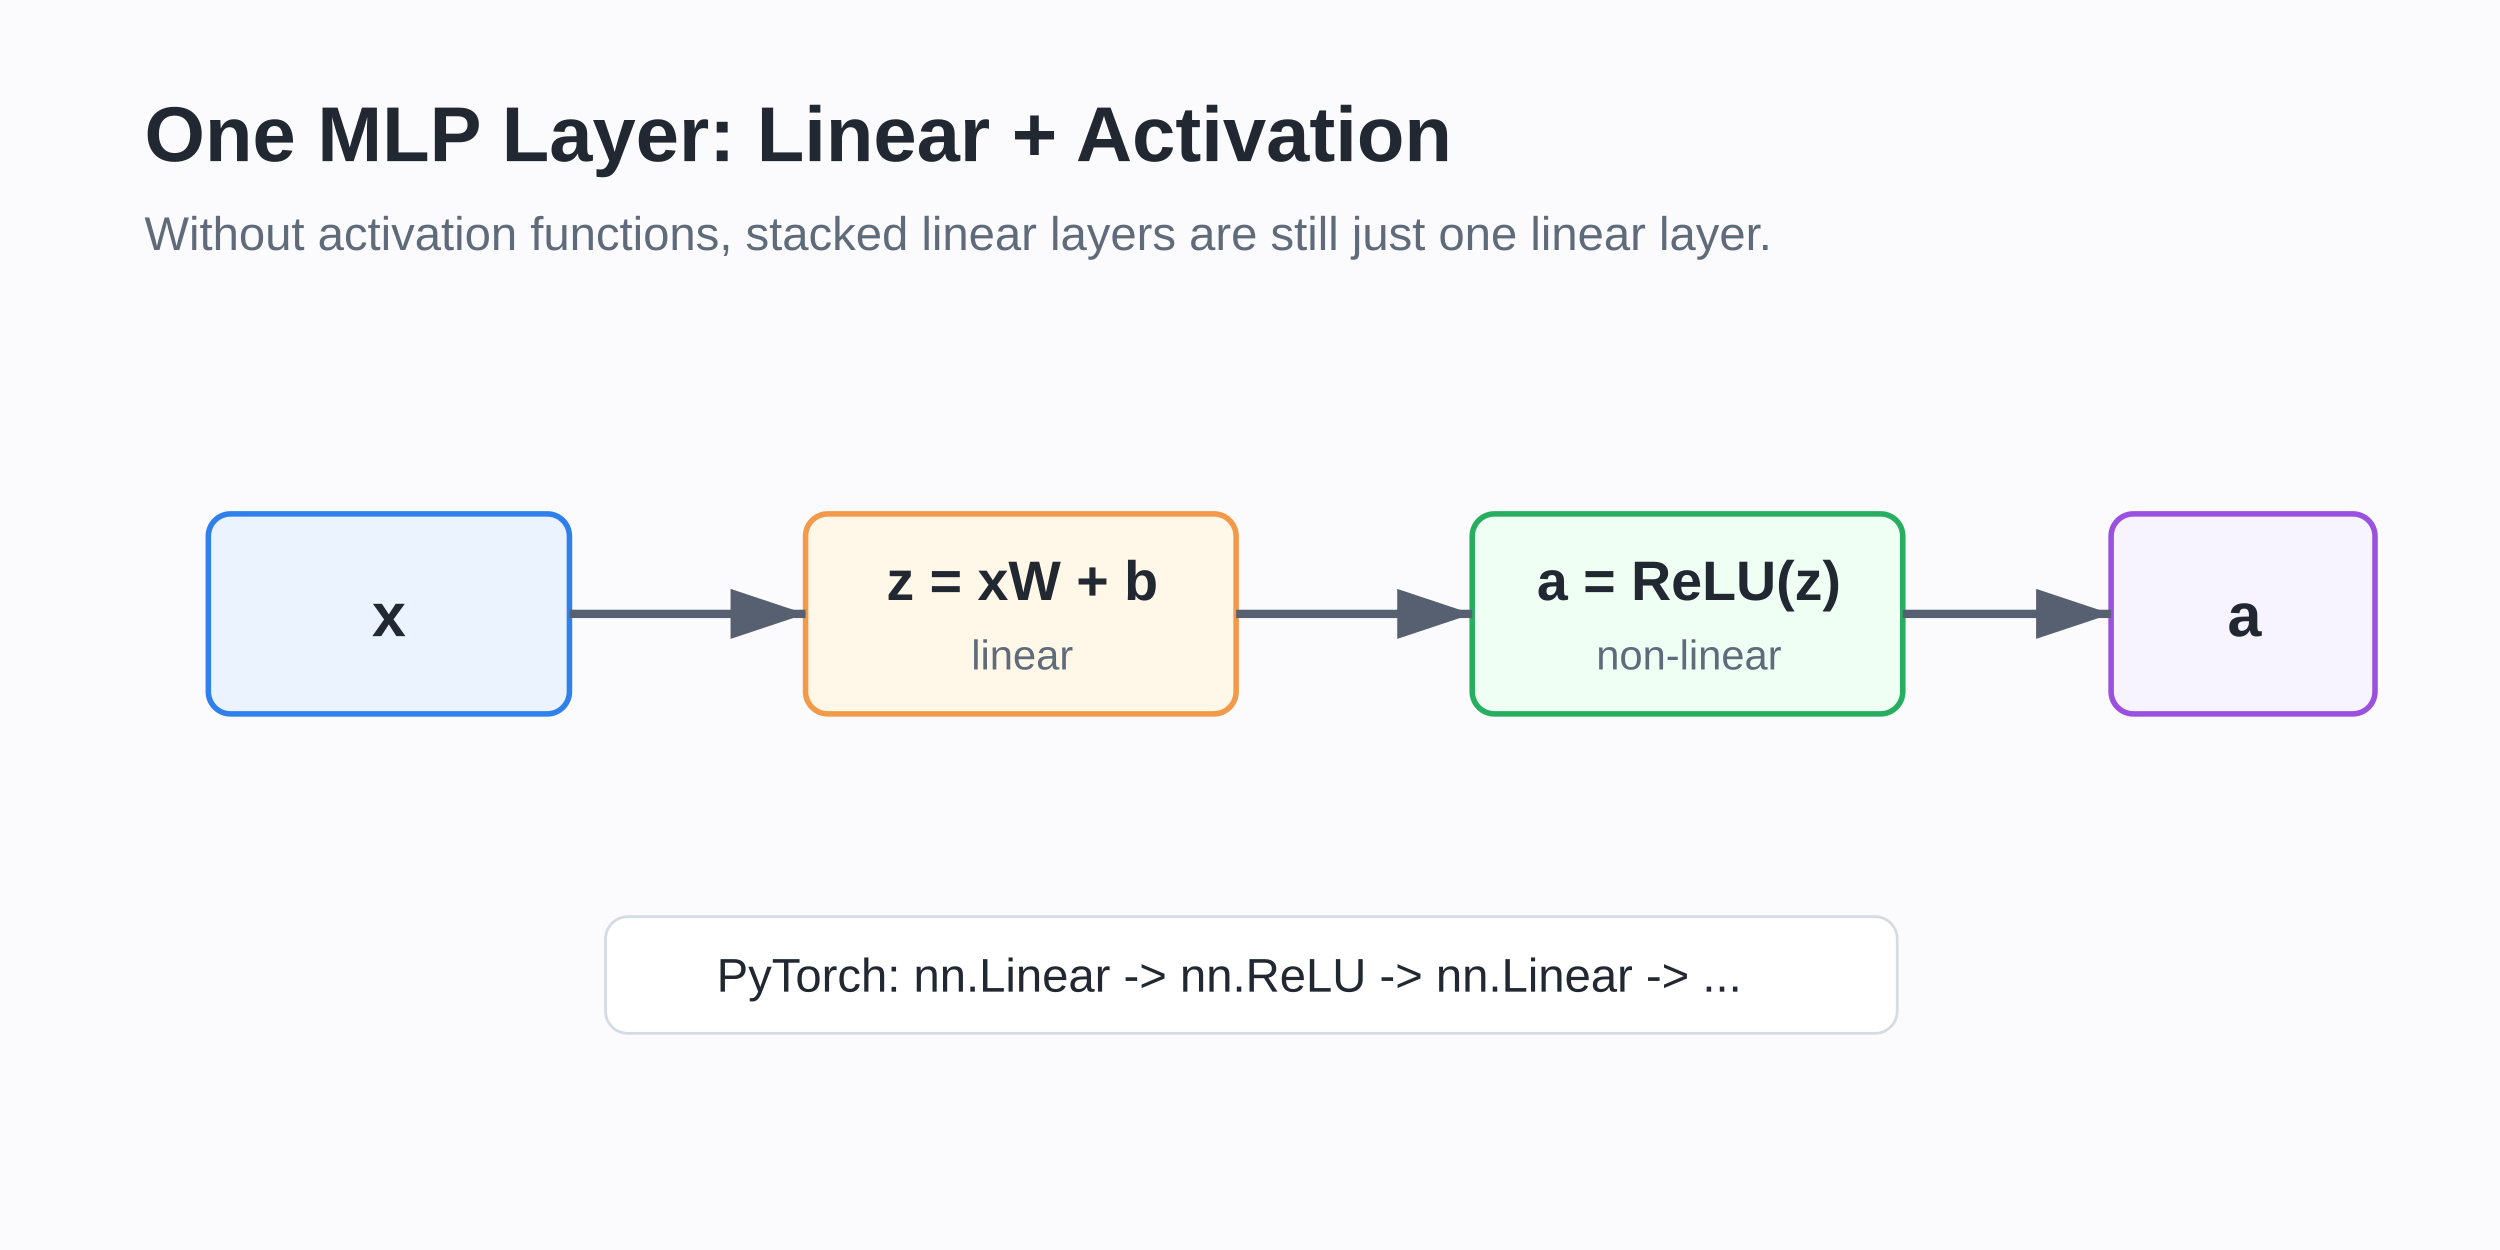
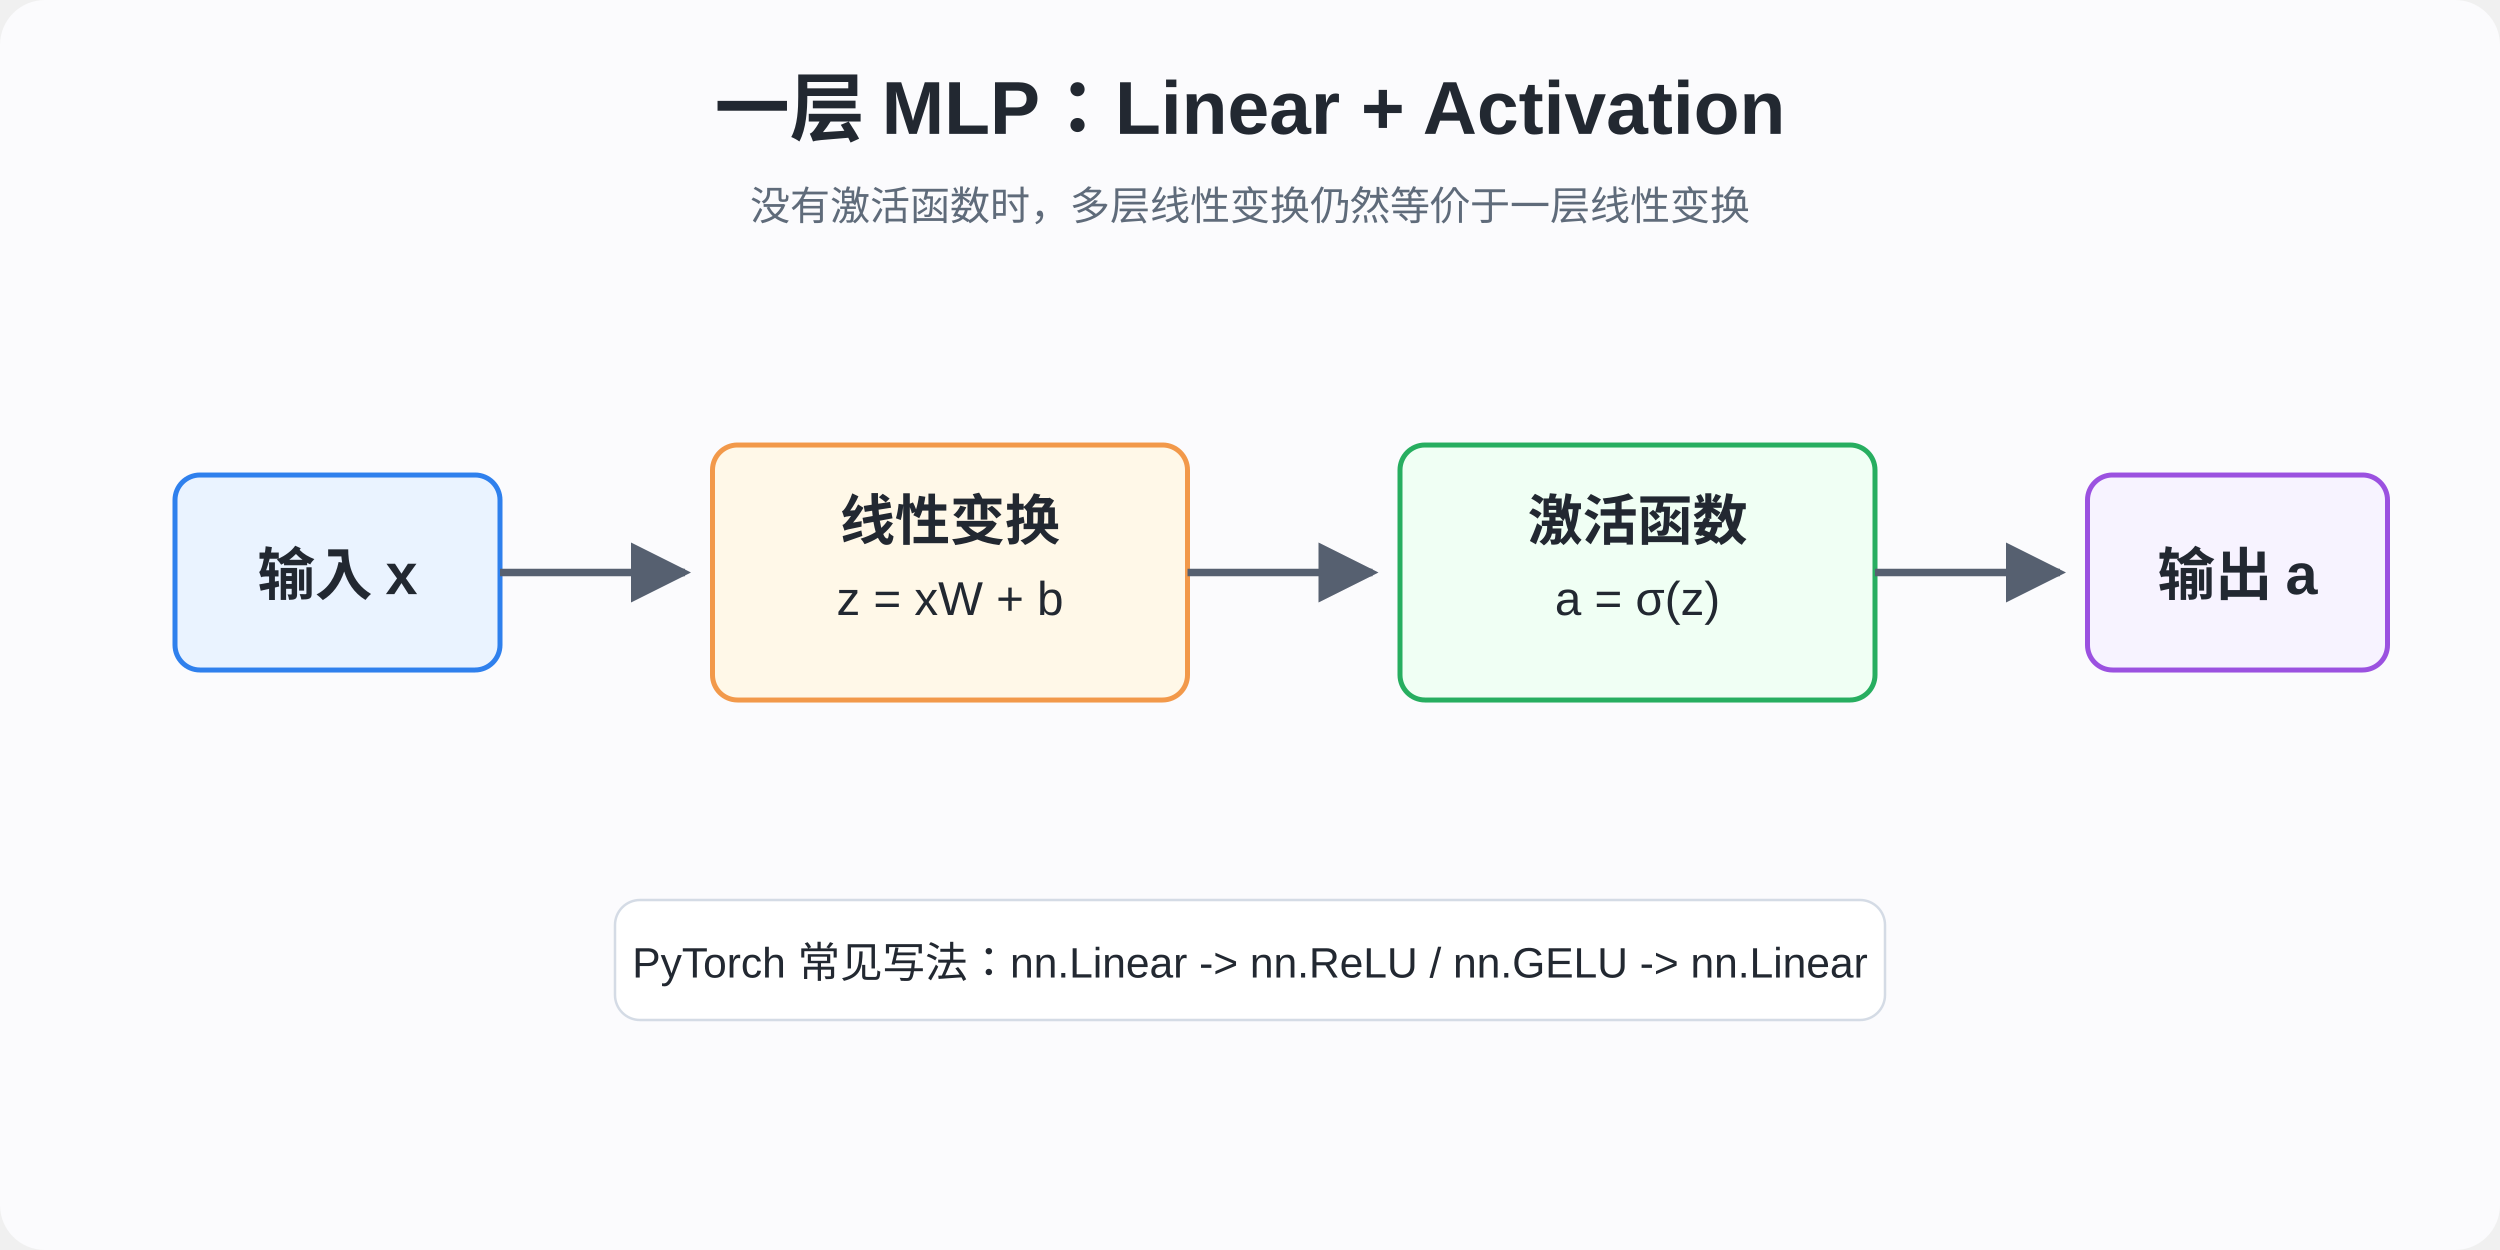
- <svg xmlns="http://www.w3.org/2000/svg" width="900" height="450" viewBox="0 0 900 450" role="img" aria-labelledby="title desc">
-   <rect width="900" height="450" fill="#fbfbfd" />
-   <text x="52" y="58" font-family="Arial, sans-serif" font-size="28" font-weight="700" fill="#222831">One MLP Layer: Linear + Activation</text>
-   <text x="52" y="90" font-family="Arial, sans-serif" font-size="17" fill="#5f6b7a">Without activation functions, stacked linear layers are still just one linear layer.</text>
-   <g font-family="Arial, sans-serif" text-anchor="middle">
-     <rect x="75" y="185" width="130" height="72" rx="8" fill="#eaf3ff" stroke="#2f80ed" stroke-width="2" />
-     <text x="140" y="229" font-size="22" font-weight="700" fill="#222831">x</text>
-     <rect x="290" y="185" width="155" height="72" rx="8" fill="#fff8e8" stroke="#f2994a" stroke-width="2" />
-     <text x="368" y="216" font-size="20" font-weight="700" fill="#222831">z = xW + b</text>
-     <text x="368" y="241" font-size="15" fill="#5f6b7a">linear</text>
-     <rect x="530" y="185" width="155" height="72" rx="8" fill="#f0fff4" stroke="#27ae60" stroke-width="2" />
-     <text x="608" y="216" font-size="20" font-weight="700" fill="#222831">a = ReLU(z)</text>
-     <text x="608" y="241" font-size="15" fill="#5f6b7a">non-linear</text>
-     <rect x="760" y="185" width="95" height="72" rx="8" fill="#f7f3ff" stroke="#9b51e0" stroke-width="2" />
-     <text x="808" y="229" font-size="22" font-weight="700" fill="#222831">a</text>
-   </g>
-   <path d="M205 221 L290 221" stroke="#566070" stroke-width="3" marker-end="url(#arrow)" />
-   <path d="M445 221 L530 221" stroke="#566070" stroke-width="3" marker-end="url(#arrow)" />
-   <path d="M685 221 L760 221" stroke="#566070" stroke-width="3" marker-end="url(#arrow)" />
-   <rect x="218" y="330" width="465" height="42" rx="8" fill="#ffffff" stroke="#d4dbe5" />
-   <text x="258" y="357" font-family="Arial, sans-serif" font-size="17" fill="#222831">PyTorch: nn.Linear -&gt; nn.ReLU -&gt; nn.Linear -&gt; ...</text>
+ <svg xmlns="http://www.w3.org/2000/svg" width="1000" height="500" viewBox="0 0 1000 500" role="img" aria-labelledby="title desc">
  <defs>
-     <marker id="arrow" markerWidth="12" markerHeight="12" refX="9" refY="3" orient="auto" markerUnits="strokeWidth">
-       <path d="M0,0 L0,6 L9,3 z" fill="#566070" />
+     <marker id="arrow" viewBox="0 0 10 10" refX="9" refY="5" markerWidth="8" markerHeight="8" orient="auto-start-reverse">
+       <path d="M 0 0 L 10 5 L 0 10 z" fill="#566070" />
    </marker>
  </defs>
+   <rect width="1000" height="500" rx="18" fill="#fbfbfd" />
+   <text x="500" y="54" text-anchor="middle" font-family="Arial, Microsoft YaHei, sans-serif" font-size="30" font-weight="700" fill="#222831">一层 MLP：Linear + Activation</text>
+   <text x="500" y="88" text-anchor="middle" font-family="Arial, Microsoft YaHei, sans-serif" font-size="16" fill="#5f6b7a">没有激活函数时，多层线性变换仍然等价于一层线性变换</text>
+   <g font-family="Arial, Microsoft YaHei, sans-serif" text-anchor="middle">
+     <rect x="70" y="190" width="130" height="78" rx="10" fill="#eaf3ff" stroke="#2f80ed" stroke-width="2" />
+     <text x="135" y="238" font-size="23" font-weight="700" fill="#222831">输入 x</text>
+     <rect x="285" y="178" width="190" height="102" rx="10" fill="#fff8e8" stroke="#f2994a" stroke-width="2" />
+     <text x="380" y="216" font-size="22" font-weight="700" fill="#222831">线性变换</text>
+     <text x="380" y="246" font-size="19" fill="#222831">z = xW + b</text>
+     <rect x="560" y="178" width="190" height="102" rx="10" fill="#f0fff4" stroke="#27ae60" stroke-width="2" />
+     <text x="655" y="216" font-size="22" font-weight="700" fill="#222831">激活函数</text>
+     <text x="655" y="246" font-size="19" fill="#222831">a = σ(z)</text>
+     <rect x="835" y="190" width="120" height="78" rx="10" fill="#f7f3ff" stroke="#9b51e0" stroke-width="2" />
+     <text x="895" y="238" font-size="23" font-weight="700" fill="#222831">输出 a</text>
+   </g>
+   <path d="M200 229 H274" stroke="#566070" stroke-width="3" marker-end="url(#arrow)" />
+   <path d="M475 229 H549" stroke="#566070" stroke-width="3" marker-end="url(#arrow)" />
+   <path d="M750 229 H824" stroke="#566070" stroke-width="3" marker-end="url(#arrow)" />
+   <rect x="246" y="360" width="508" height="48" rx="10" fill="#ffffff" stroke="#d4dbe5" />
+   <text x="500" y="391" text-anchor="middle" font-family="Arial, Microsoft YaHei, sans-serif" font-size="17" fill="#222831">PyTorch 常见写法：nn.Linear -&gt; nn.ReLU / nn.GELU -&gt; nn.Linear</text>
</svg>
